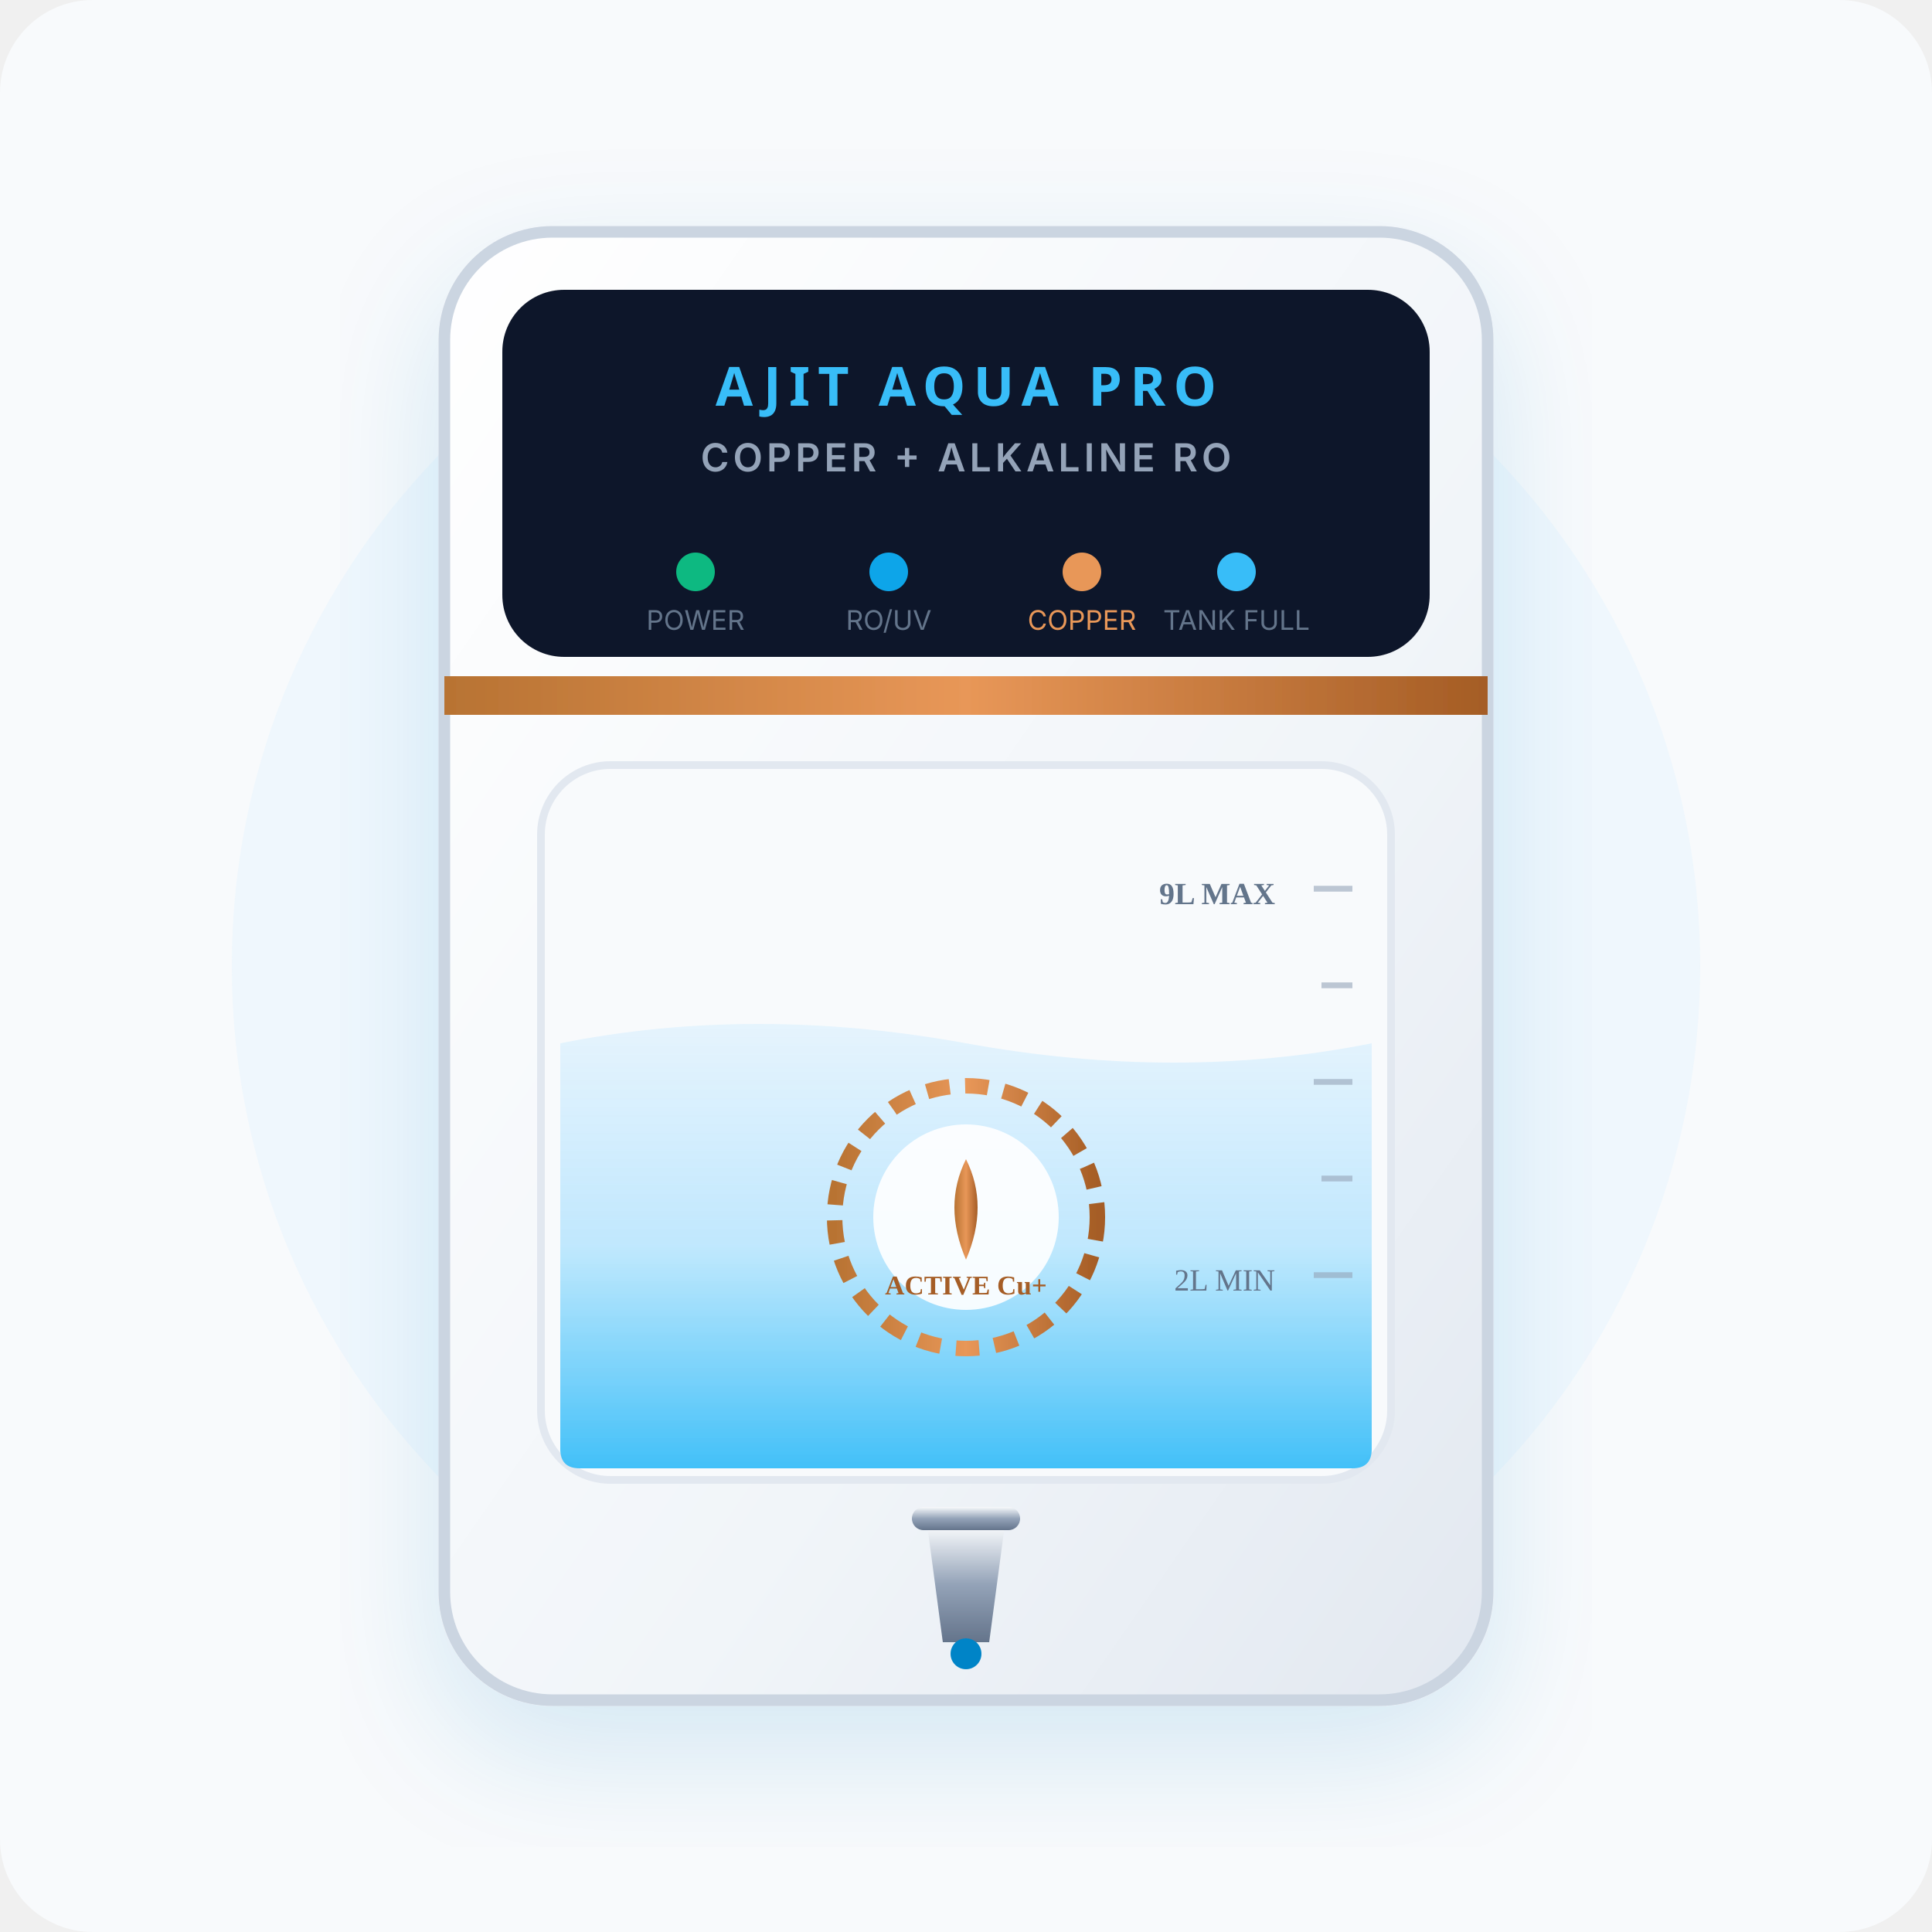
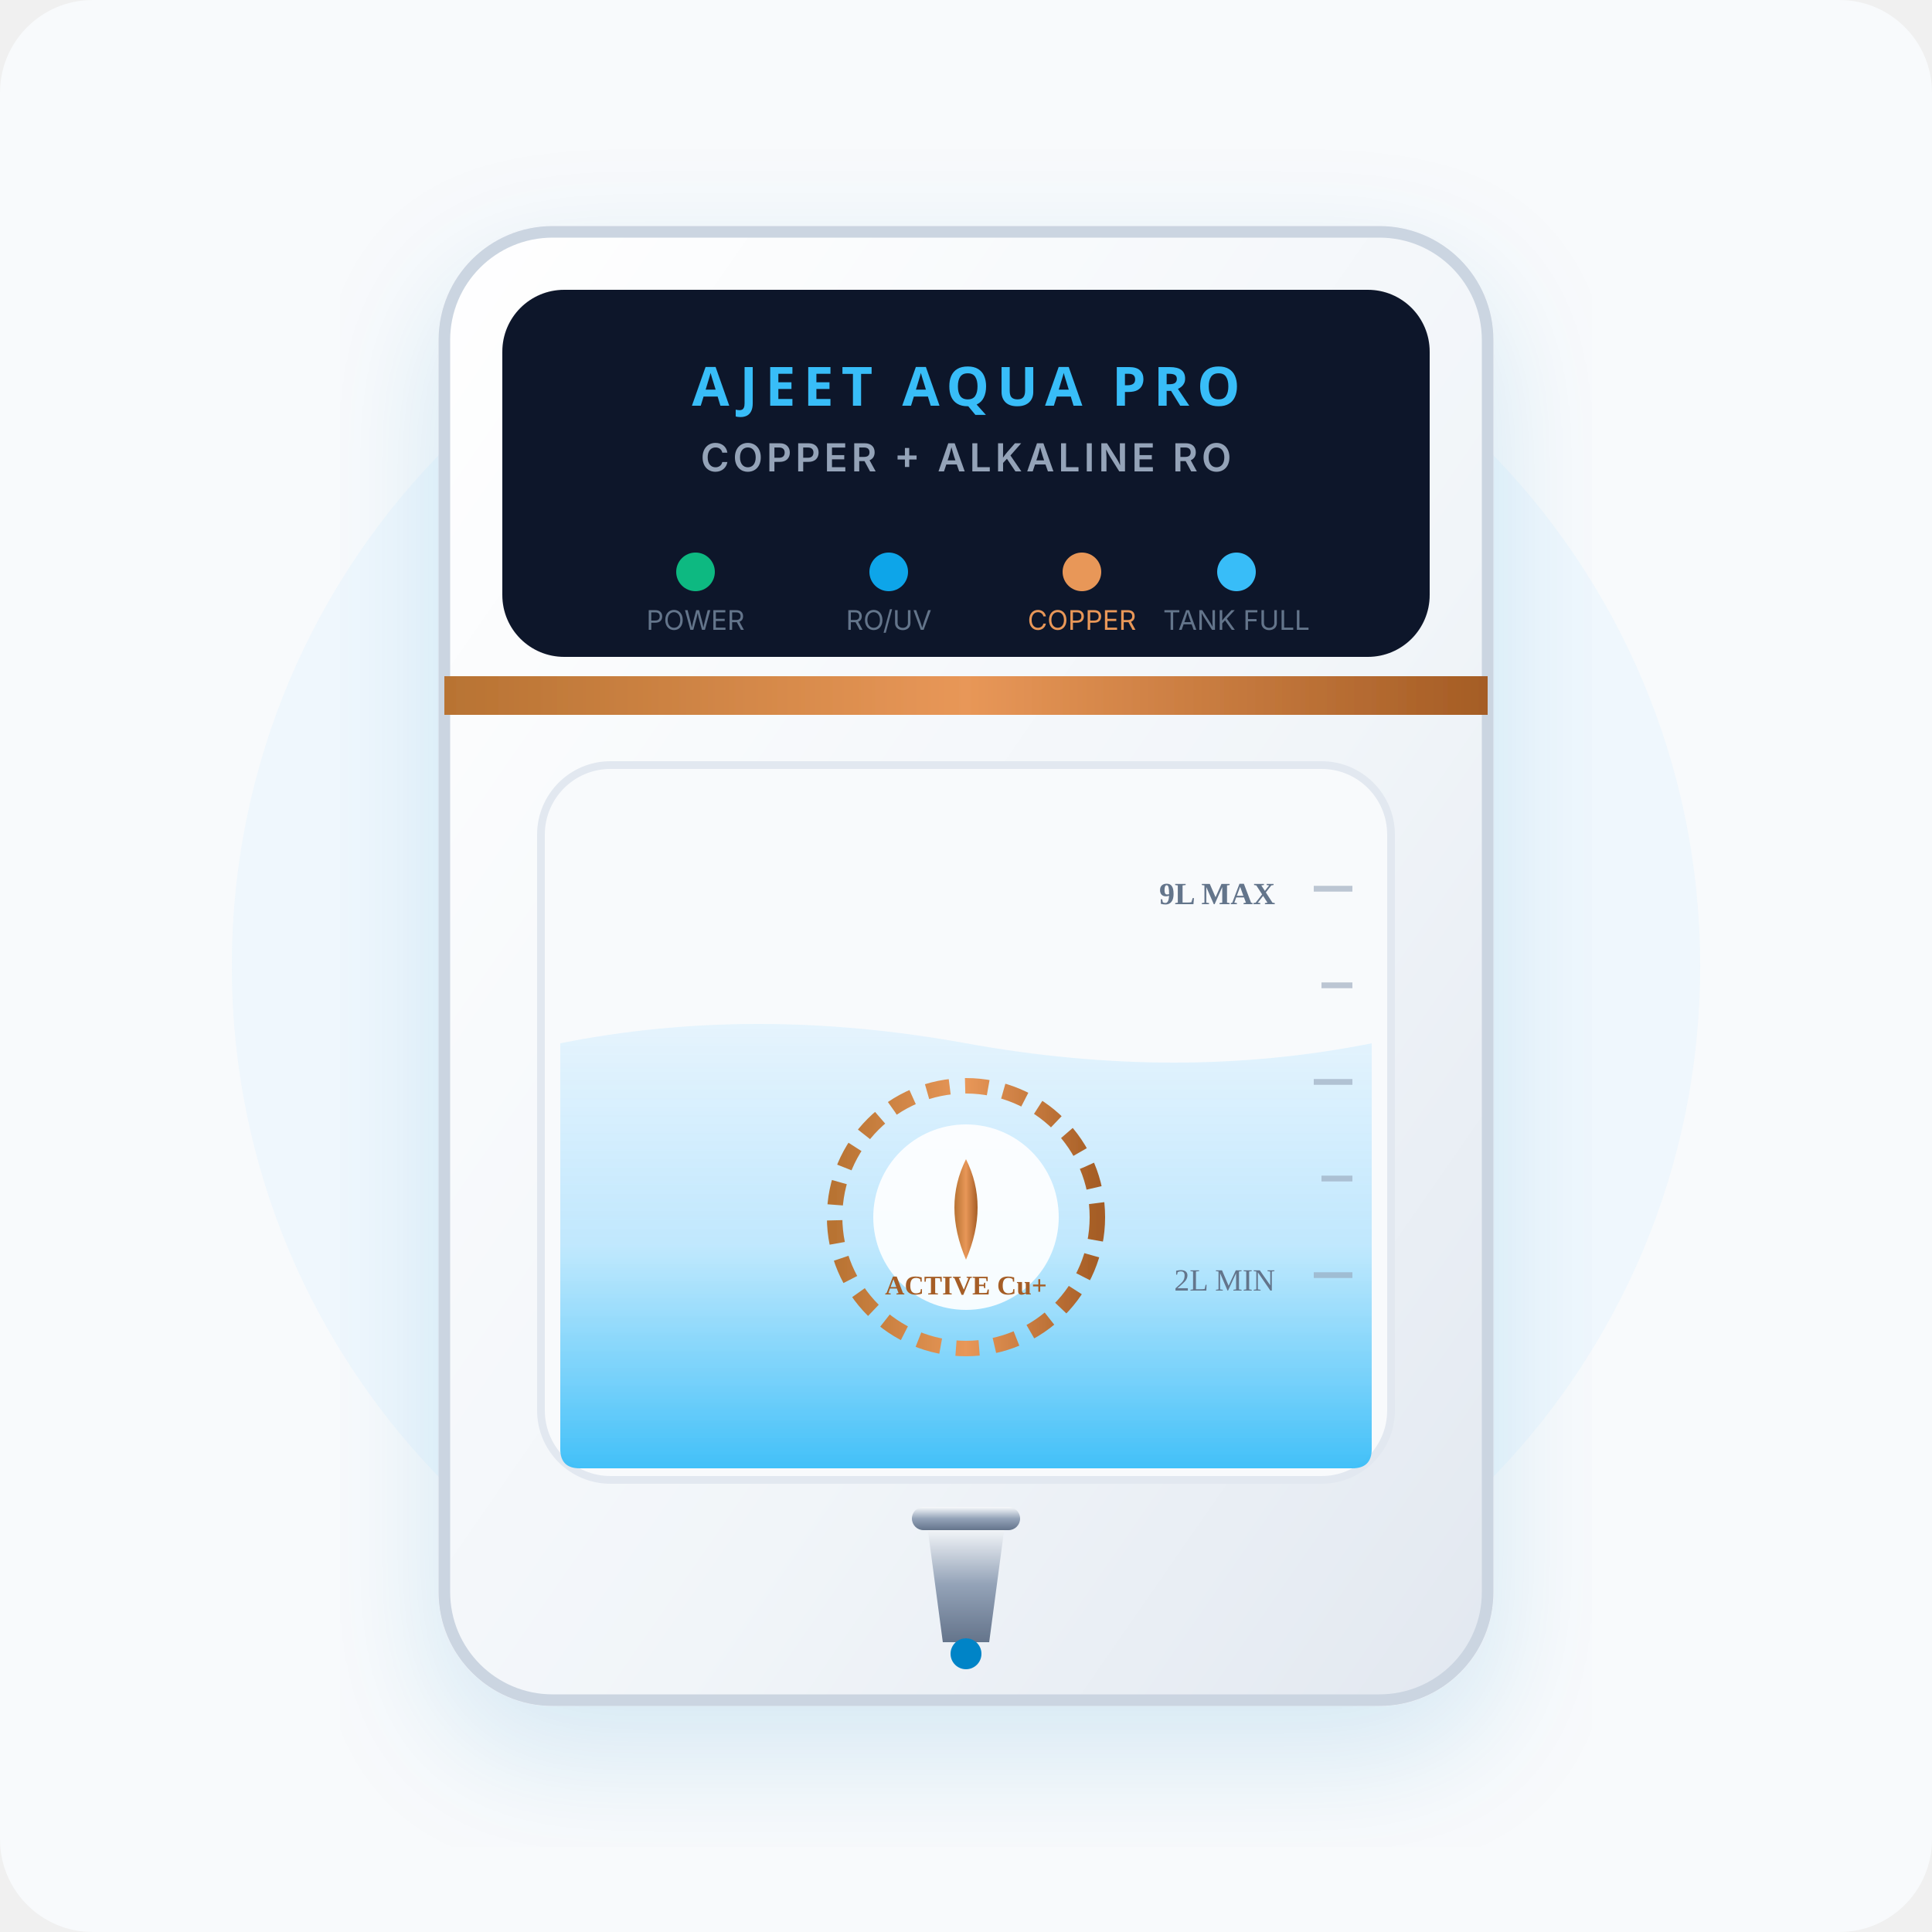
<svg xmlns="http://www.w3.org/2000/svg" viewBox="0 0 500 500" width="500" height="500">
  <defs>
    <linearGradient id="bodyGrad" x1="0%" y1="0%" x2="100%" y2="100%">
      <stop offset="0%" stop-color="#FFFFFF" />
      <stop offset="60%" stop-color="#F1F5F9" />
      <stop offset="100%" stop-color="#E2E8F0" />
    </linearGradient>
    <linearGradient id="copperGrad" x1="0%" y1="0%" x2="100%" y2="0%">
      <stop offset="0%" stop-color="#B87333" />
      <stop offset="50%" stop-color="#E89758" />
      <stop offset="100%" stop-color="#A55D25" />
    </linearGradient>
    <linearGradient id="waterTank" x1="0%" y1="0%" x2="0%" y2="100%">
      <stop offset="0%" stop-color="#E0F2FE" stop-opacity="0.8" />
      <stop offset="50%" stop-color="#BAE6FD" stop-opacity="0.9" />
      <stop offset="100%" stop-color="#38BDF8" stop-opacity="0.95" />
    </linearGradient>
    <linearGradient id="chromeGrad" x1="0%" y1="0%" x2="0%" y2="100%">
      <stop offset="0%" stop-color="#F8FAFC" />
      <stop offset="50%" stop-color="#94A3B8" />
      <stop offset="100%" stop-color="#64748B" />
    </linearGradient>
    <filter id="shadow" x="-10%" y="-10%" width="120%" height="120%">
      <feDropShadow dx="0" dy="12" stdDeviation="16" flood-color="#0284C7" flood-opacity="0.15" />
    </filter>
  </defs>
  <rect width="500" height="500" fill="#F8FAFC" rx="24" />
  <circle cx="250" cy="250" r="190" fill="#E0F2FE" opacity="0.4" />
  <g filter="url(#shadow)">
    <rect x="115" y="60" width="270" height="380" rx="28" fill="url(#bodyGrad)" stroke="#CBD5E1" stroke-width="3" />
    <rect x="130" y="75" width="240" height="95" rx="16" fill="#0F172A" />
-     <text x="250" y="105" font-family="'Sora', sans-serif" font-size="14" font-weight="800" fill="#38BDF8" text-anchor="middle" letter-spacing="2">AJIT AQUA PRO</text>
+     <text x="250" y="105" font-family="'Sora', sans-serif" font-size="14" font-weight="800" fill="#38BDF8" text-anchor="middle" letter-spacing="2">AJEET AQUA PRO</text>
    <text x="250" y="122" font-family="'Inter', sans-serif" font-size="10" font-weight="600" fill="#94A3B8" text-anchor="middle" letter-spacing="1">COPPER + ALKALINE RO</text>
    <g transform="translate(160, 136)">
      <circle cx="20" cy="12" r="5" fill="#10B981" />
      <text x="20" y="27" font-size="7" fill="#64748B" text-anchor="middle" font-family="'Inter', sans-serif">POWER</text>
      <circle cx="70" cy="12" r="5" fill="#0EA5E9" />
      <text x="70" y="27" font-size="7" fill="#64748B" text-anchor="middle" font-family="'Inter', sans-serif">RO/UV</text>
      <circle cx="120" cy="12" r="5" fill="#E89758" />
      <text x="120" y="27" font-size="7" fill="#E89758" text-anchor="middle" font-family="'Inter', sans-serif">COPPER</text>
      <circle cx="160" cy="12" r="5" fill="#38BDF8" />
      <text x="160" y="27" font-size="7" fill="#64748B" text-anchor="middle" font-family="'Inter', sans-serif">TANK FULL</text>
    </g>
    <rect x="115" y="175" width="270" height="10" fill="url(#copperGrad)" />
    <rect x="140" y="198" width="220" height="185" rx="18" fill="#F8FAFC" stroke="#E2E8F0" stroke-width="2" />
    <path d="M 145 270 Q 195 260 250 270 T 355 270 L 355 375 Q 355 380 350 380 L 150 380 Q 145 380 145 375 Z" fill="url(#waterTank)" />
    <g stroke="#94A3B8" stroke-width="1.5" opacity="0.6">
      <line x1="340" y1="230" x2="350" y2="230" />
      <line x1="342" y1="255" x2="350" y2="255" />
      <line x1="340" y1="280" x2="350" y2="280" />
      <line x1="342" y1="305" x2="350" y2="305" />
      <line x1="340" y1="330" x2="350" y2="330" />
    </g>
    <text x="330" y="234" font-size="8" fill="#64748B" text-anchor="end" font-weight="700">9L MAX</text>
    <text x="330" y="334" font-size="8" fill="#64748B" text-anchor="end">2L MIN</text>
    <circle cx="250" cy="315" r="34" fill="none" stroke="url(#copperGrad)" stroke-width="4" stroke-dasharray="6,4" />
    <circle cx="250" cy="315" r="24" fill="#FFFFFF" opacity="0.9" />
    <path d="M 250 300 Q 256 312 250 326 Q 244 312 250 300 Z" fill="url(#copperGrad)" />
    <text x="250" y="335" font-size="7" font-weight="800" fill="#A55D25" text-anchor="middle">ACTIVE Cu+</text>
    <path d="M 240 395 L 260 395 L 256 425 L 244 425 Z" fill="url(#chromeGrad)" />
    <rect x="236" y="390" width="28" height="6" rx="3" fill="url(#chromeGrad)" />
    <circle cx="250" cy="428" r="4" fill="#0284C7" />
  </g>
</svg>
